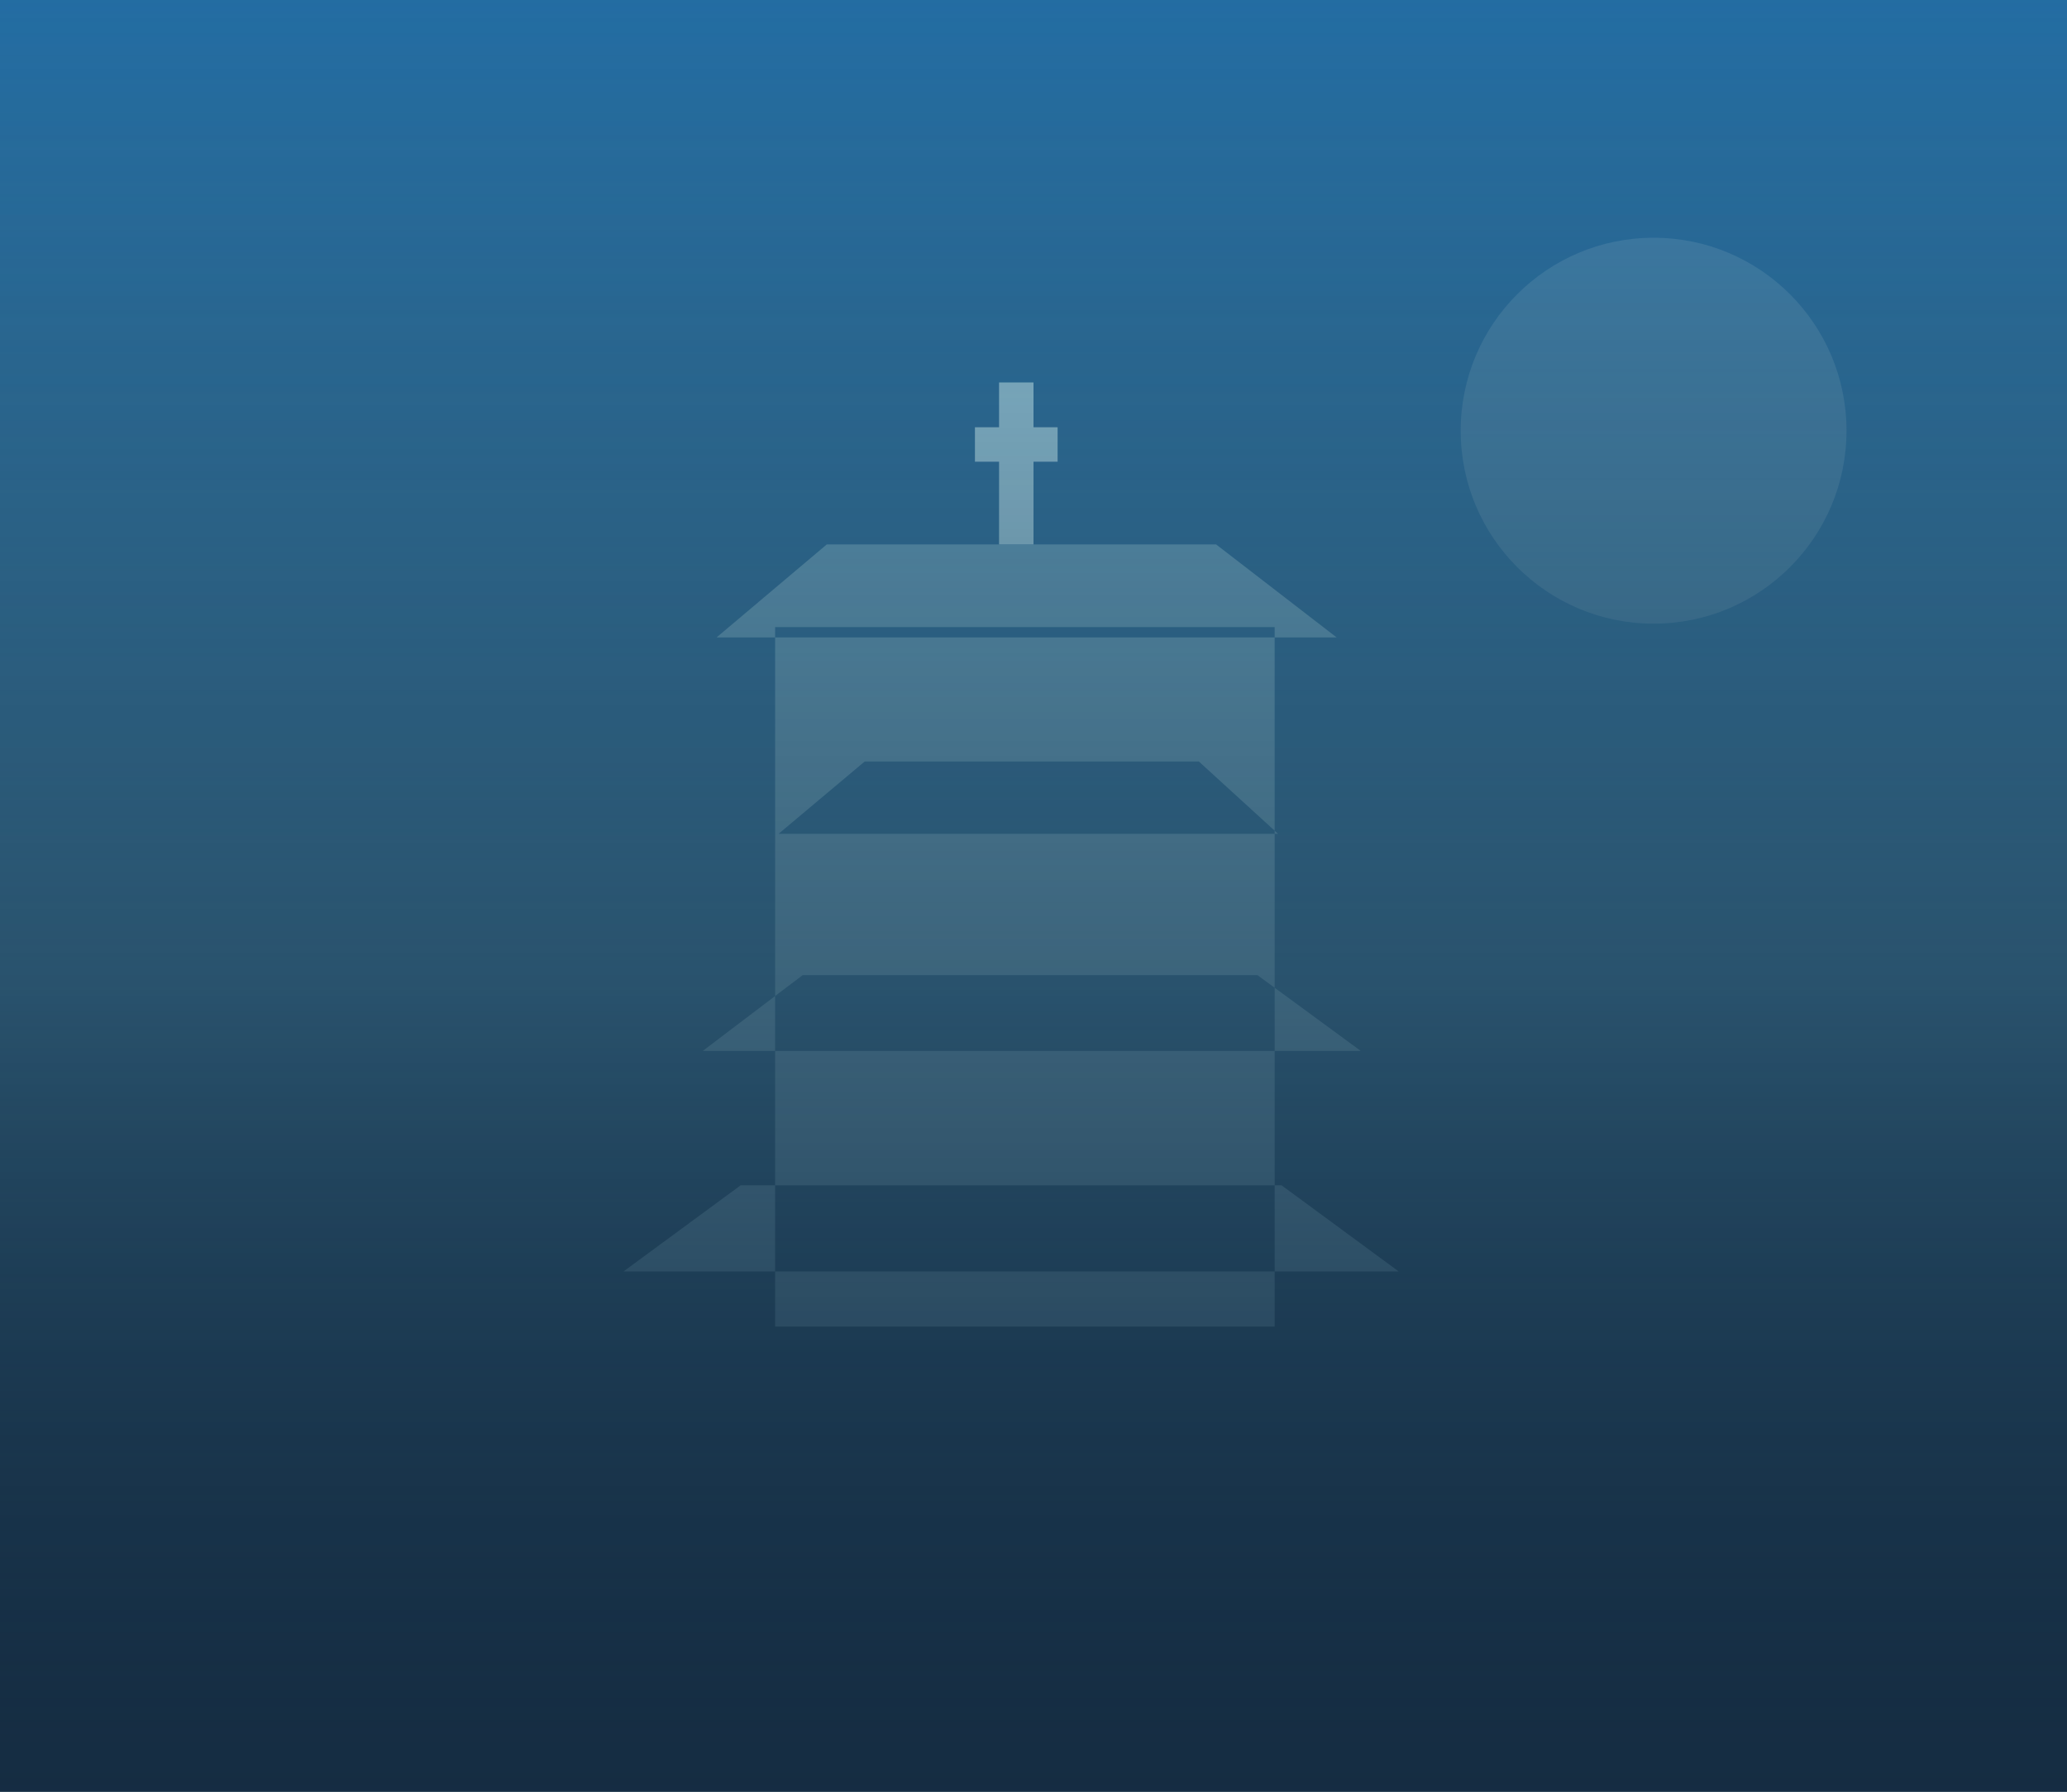
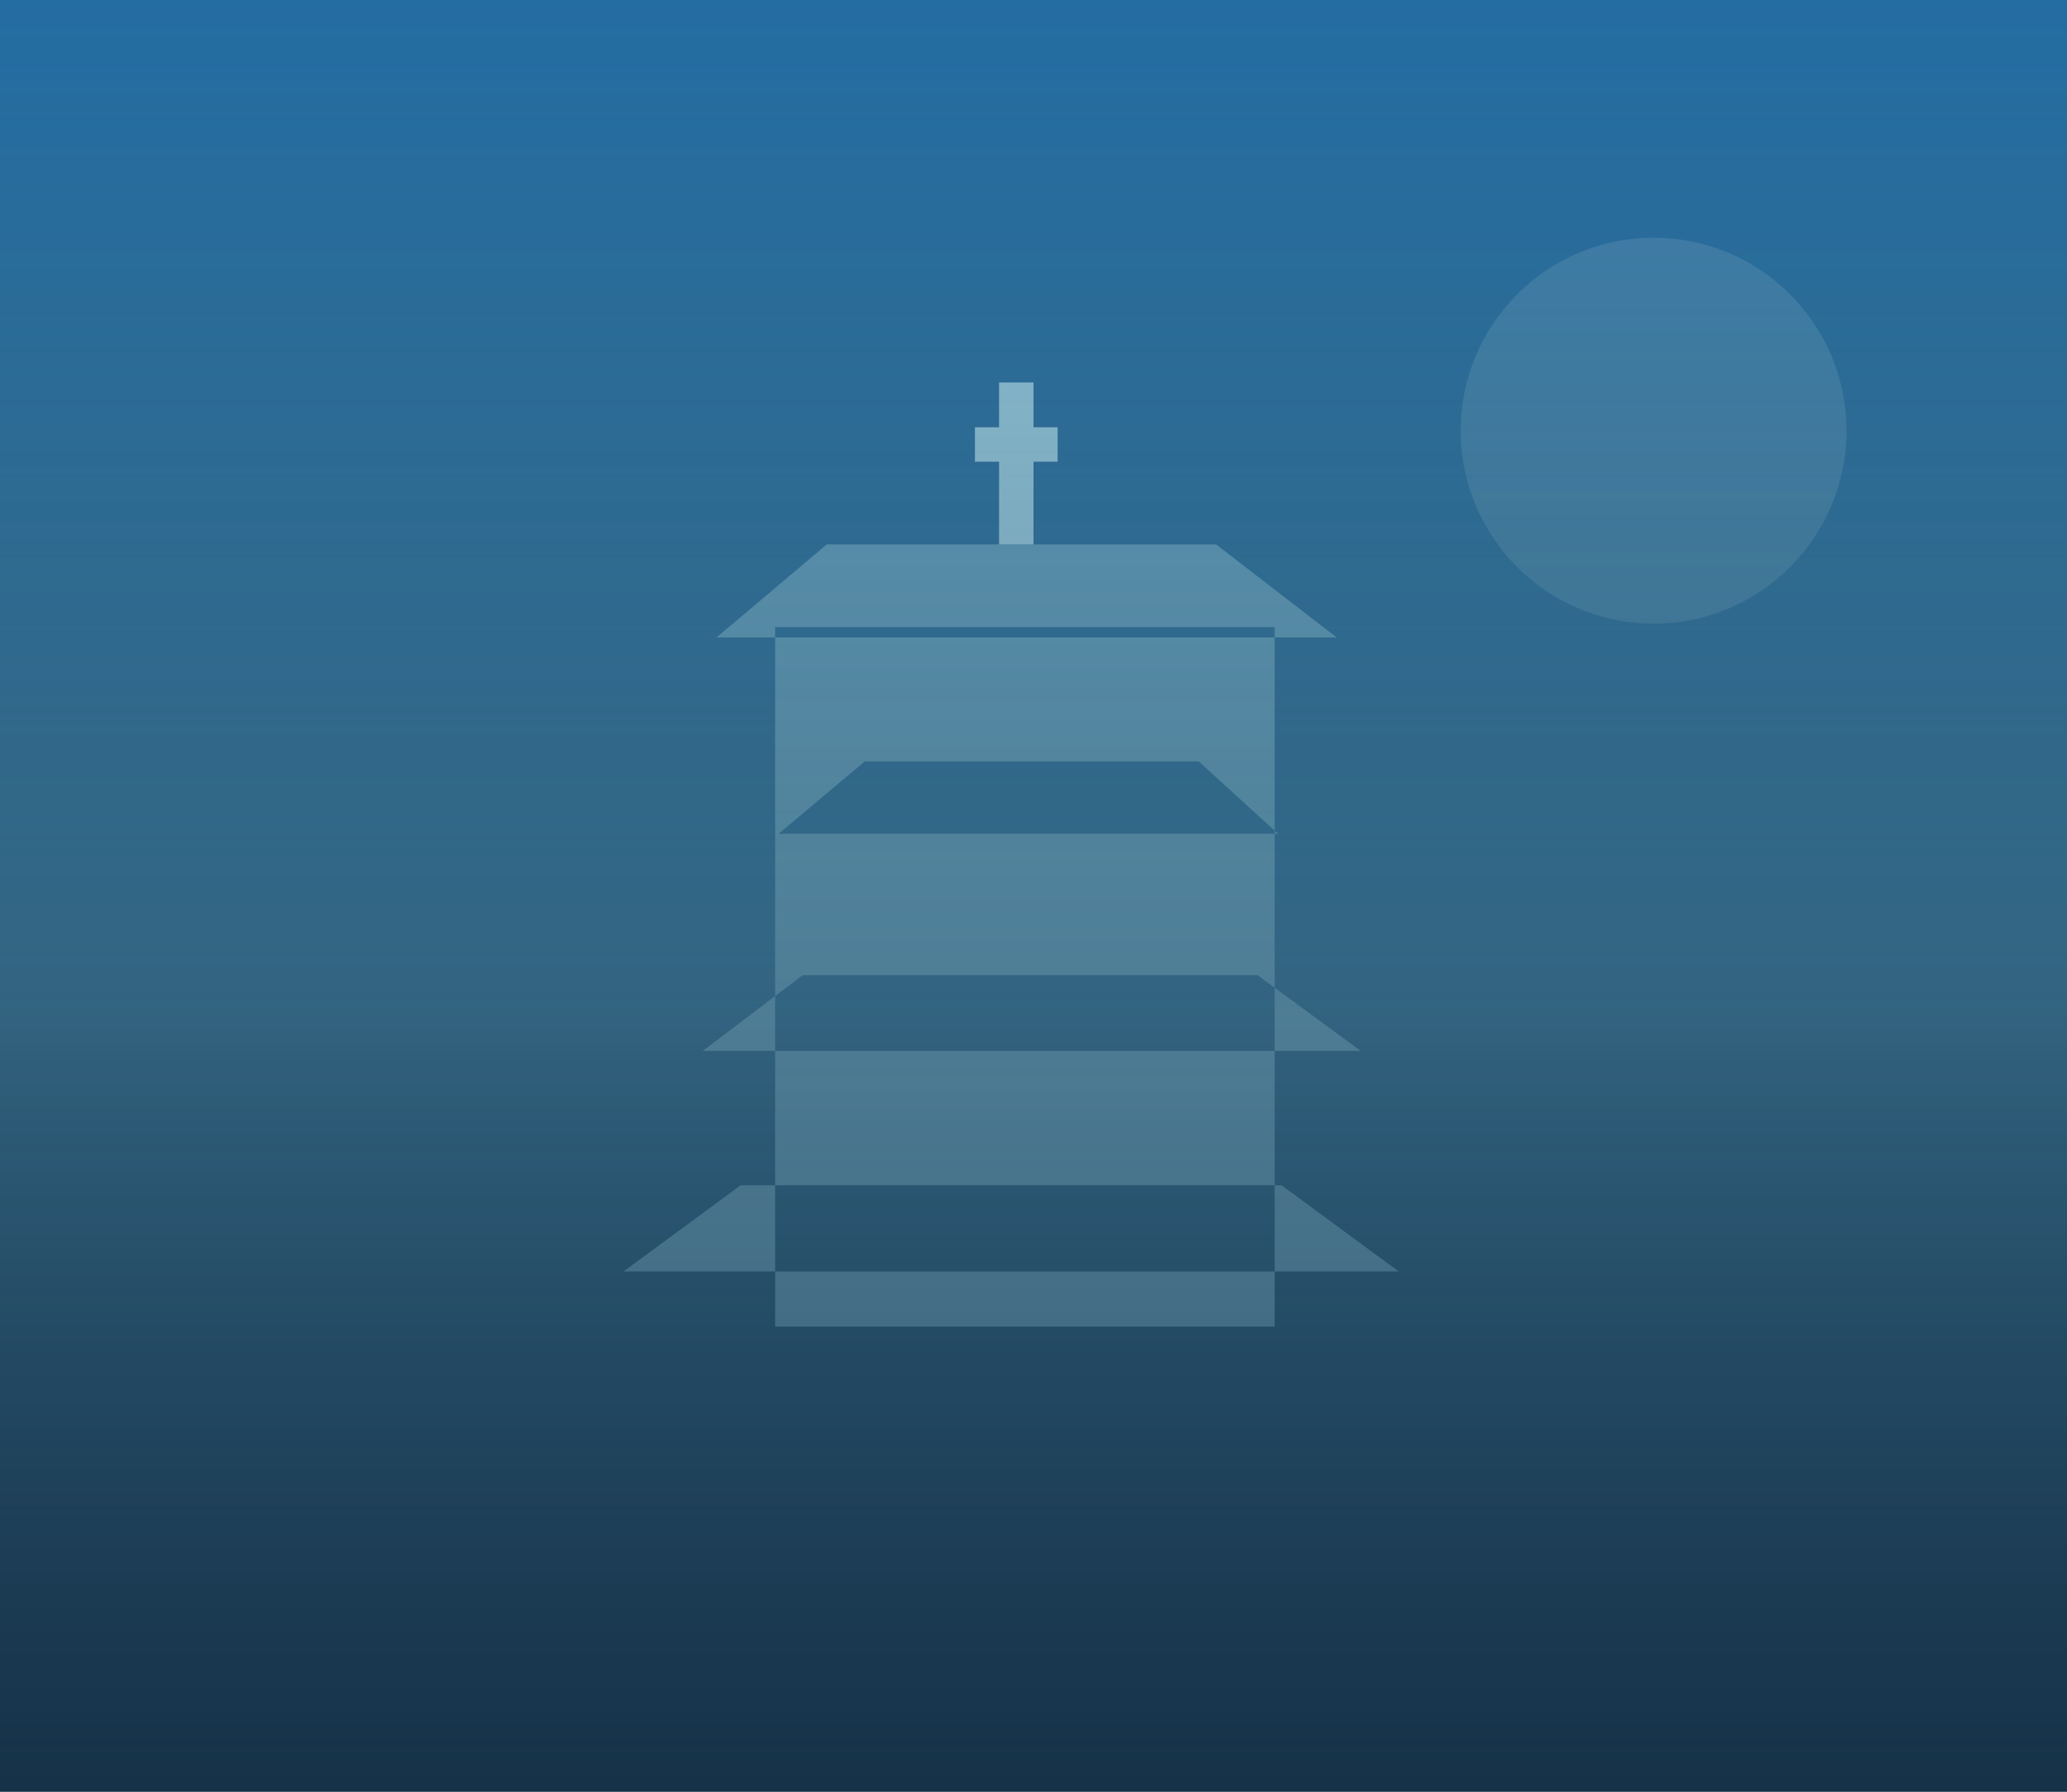
<svg xmlns="http://www.w3.org/2000/svg" viewBox="0 0 600 520" preserveAspectRatio="xMidYMid slice" role="img" aria-label="Kyoto pagoda">
  <defs>
    <linearGradient id="sky" x1="0" y1="0" x2="0" y2="1">
      <stop stop-color="#236da3" />
      <stop offset=".55" stop-color="#407e9e" />
      <stop offset="1" stop-color="#16384f" />
    </linearGradient>
    <linearGradient id="fade" x1="0" y1="0" x2="0" y2="1">
      <stop stop-color="#152c42" stop-opacity="0" />
-       <stop offset="1" stop-color="#152c42" stop-opacity=".97" />
+       <stop offset="1" stop-color="#152c42" stop-opacity=".55" />
    </linearGradient>
  </defs>
  <path fill="url(#sky)" d="M0 0h600v520H0z" />
  <circle cx="480" cy="125" r="56" fill="#d7edf2" opacity=".13" />
  <g fill="#78b1c8" opacity=".7">
    <path d="M225 385V182h145v203M208 185h180l-35-27H240Zm18 57h145l-23-21h-97Zm-22 63h191l-30-22H233Zm-23 64h225l-34-25H215Z" />
    <path d="M295 158v-47m-12 18h24" fill="none" stroke="#b9e5ef" stroke-width="10" />
  </g>
  <path fill="url(#fade)" d="M0 0h600v520H0z" />
</svg>
